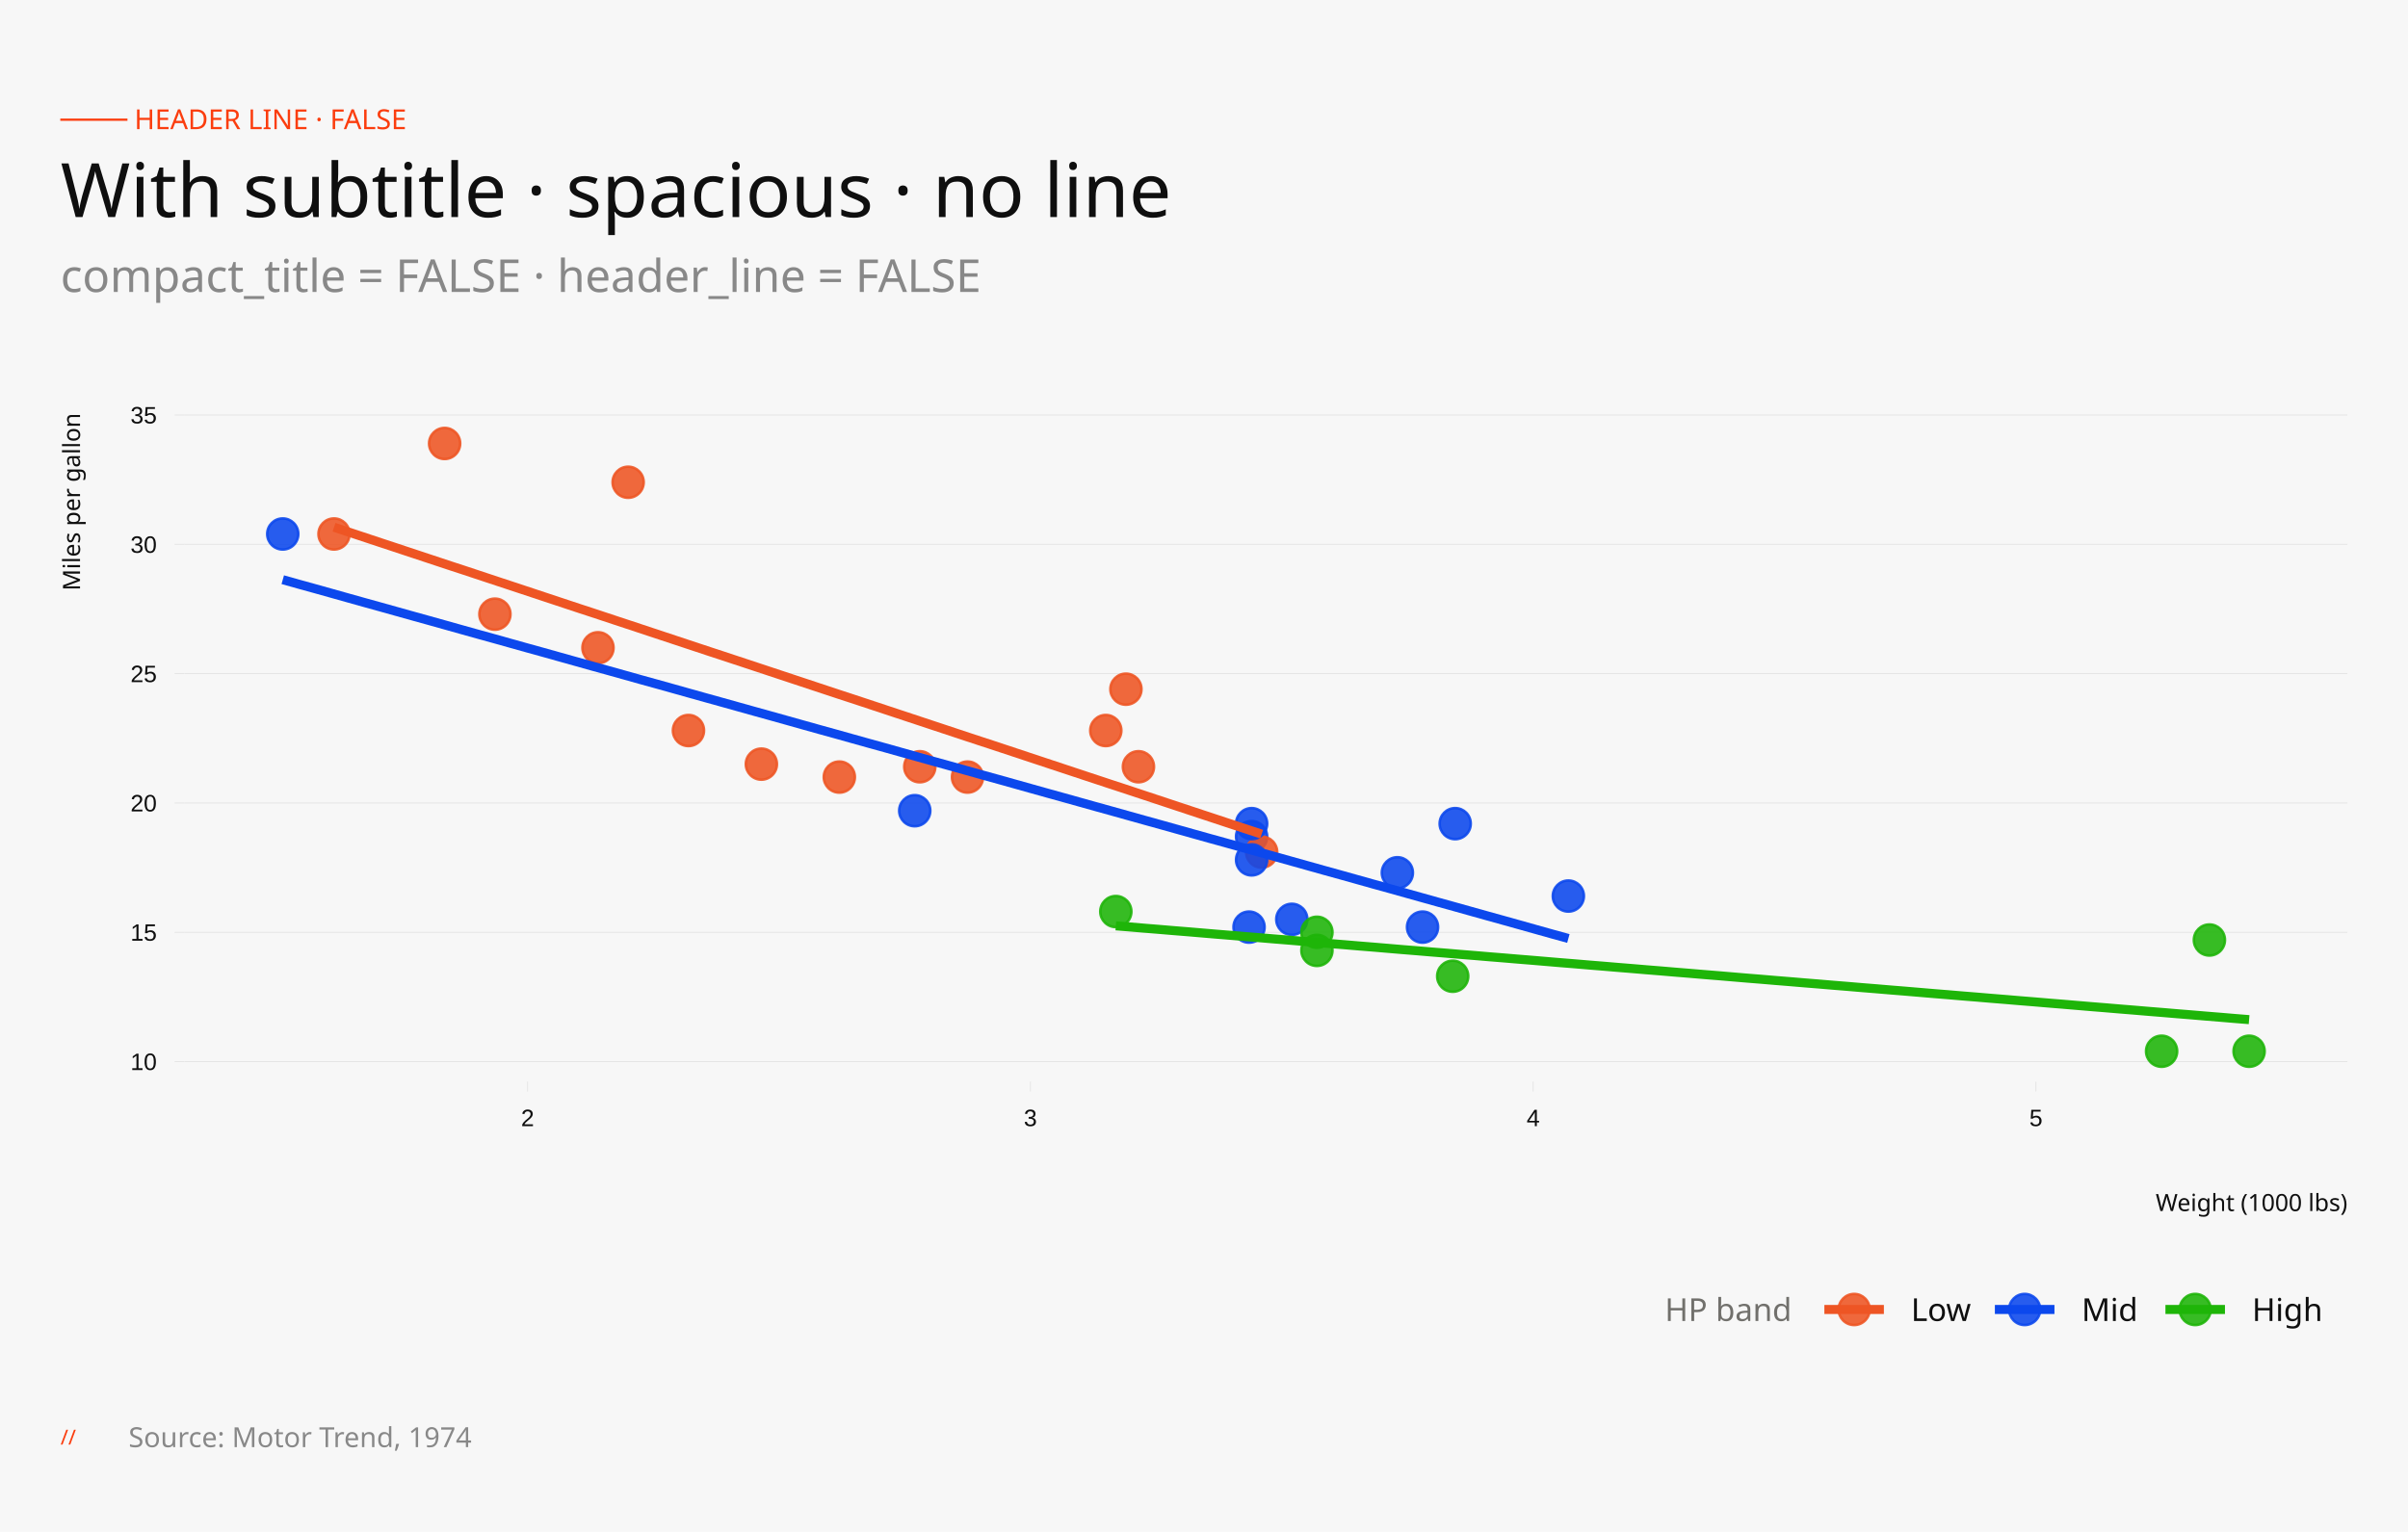
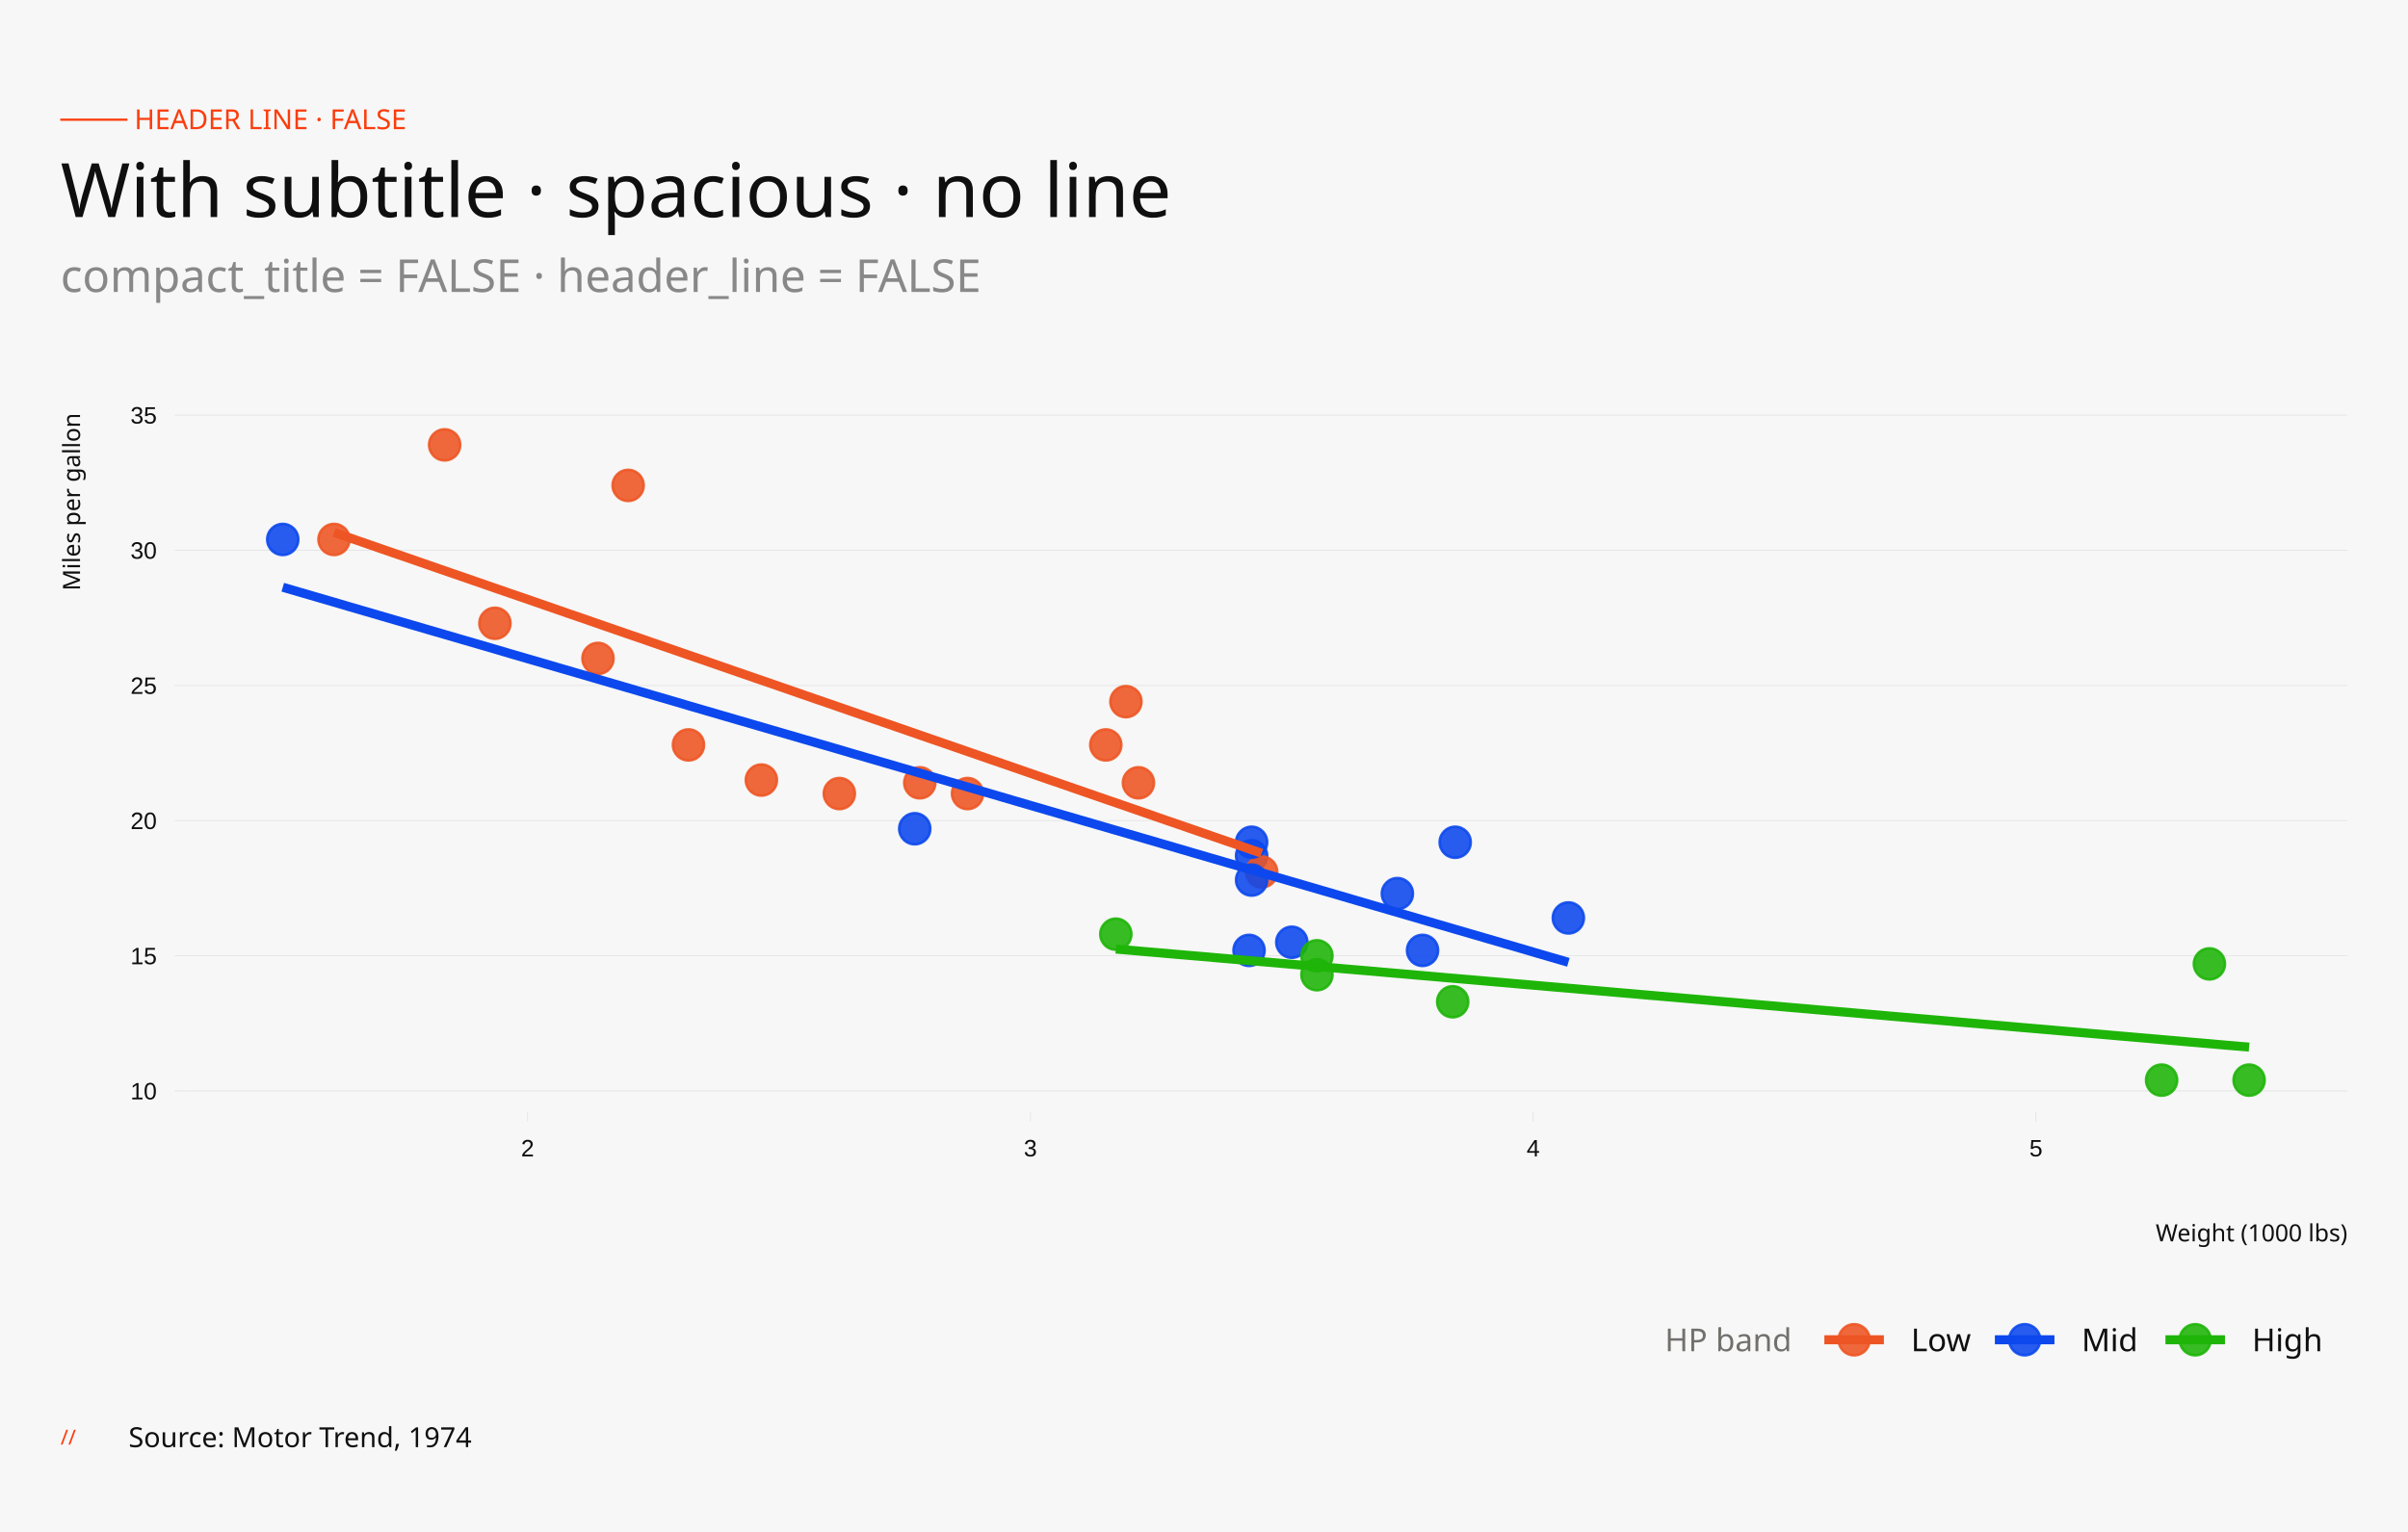
<svg xmlns="http://www.w3.org/2000/svg" width="396.00pt" height="252.00pt" viewBox="0 0 396.00 252.00">
  <g class="svglite">
    <defs>
      <style type="text/css">
    .svglite line, .svglite polyline, .svglite polygon, .svglite path, .svglite rect, .svglite circle {
      fill: none;
      stroke: #000000;
      stroke-linecap: round;
      stroke-linejoin: round;
      stroke-miterlimit: 10.00;
    }
    .svglite text {
      white-space: pre;
    }
    .svglite g.glyphgroup path {
      fill: inherit;
      stroke: none;
    }
  </style>
    </defs>
    <rect width="100%" height="100%" style="stroke: none; fill: none;" />
    <defs>
      <clipPath id="cpMC4wMHwzOTYuMDB8MC4wMHwyNTIuMDA=">
        <rect x="0.00" y="0.00" width="396.00" height="252.00" />
      </clipPath>
    </defs>
    <g clip-path="url(#cpMC4wMHwzOTYuMDB8MC4wMHwyNTIuMDA=)">
      <rect x="0.00" y="0.00" width="396.00" height="252.00" style="stroke-width: 0.63; stroke: none; fill: #F7F7F7;" />
    </g>
    <defs>
-       <clipPath id="cpMzAuMzN8Mzg2LjA0fDY3Ljk1fDE3Ny45Mw==">
-         <rect x="30.33" y="67.95" width="355.71" height="109.97" />
+       <clipPath id="cpMzAuMzN8Mzg2LjA0fDY3Ljk1fDE4Mi45MQ==">
+         <rect x="30.33" y="67.95" width="355.71" height="114.96" />
      </clipPath>
    </defs>
-     <g clip-path="url(#cpMzAuMzN8Mzg2LjA0fDY3Ljk1fDE3Ny45Mw==)">
-       <rect x="30.33" y="67.95" width="355.71" height="109.97" style="stroke-width: 0.63; stroke: none; fill: #F7F7F7;" />
-       <polyline points="30.33,174.63 386.04,174.63 " style="stroke-width: 0.15; stroke: #E4E4E4; stroke-linecap: butt;" />
-       <polyline points="30.33,153.36 386.04,153.36 " style="stroke-width: 0.15; stroke: #E4E4E4; stroke-linecap: butt;" />
-       <polyline points="30.33,132.09 386.04,132.09 " style="stroke-width: 0.15; stroke: #E4E4E4; stroke-linecap: butt;" />
-       <polyline points="30.33,110.81 386.04,110.81 " style="stroke-width: 0.15; stroke: #E4E4E4; stroke-linecap: butt;" />
-       <polyline points="30.33,89.54 386.04,89.54 " style="stroke-width: 0.15; stroke: #E4E4E4; stroke-linecap: butt;" />
-       <polyline points="30.33,68.27 386.04,68.27 " style="stroke-width: 0.15; stroke: #E4E4E4; stroke-linecap: butt;" />
-       <circle cx="138.03" cy="127.83" r="2.56" style="stroke-width: 0.42; stroke: #EE5524; stroke-opacity: 0.88; fill: #EE5524; fill-opacity: 0.88;" />
-       <circle cx="159.11" cy="127.83" r="2.56" style="stroke-width: 0.42; stroke: #EE5524; stroke-opacity: 0.88; fill: #EE5524; fill-opacity: 0.88;" />
-       <circle cx="113.22" cy="120.17" r="2.56" style="stroke-width: 0.42; stroke: #EE5524; stroke-opacity: 0.88; fill: #EE5524; fill-opacity: 0.88;" />
-       <circle cx="187.22" cy="126.13" r="2.56" style="stroke-width: 0.42; stroke: #EE5524; stroke-opacity: 0.88; fill: #EE5524; fill-opacity: 0.88;" />
-       <circle cx="205.83" cy="137.62" r="2.56" style="stroke-width: 0.42; stroke: #0C48ED; stroke-opacity: 0.88; fill: #0C48ED; fill-opacity: 0.88;" />
-       <circle cx="207.48" cy="140.17" r="2.56" style="stroke-width: 0.42; stroke: #EE5524; stroke-opacity: 0.88; fill: #EE5524; fill-opacity: 0.88;" />
-       <circle cx="216.57" cy="156.34" r="2.56" style="stroke-width: 0.42; stroke: #1EB508; stroke-opacity: 0.88; fill: #1EB508; fill-opacity: 0.88;" />
-       <circle cx="185.16" cy="113.37" r="2.56" style="stroke-width: 0.42; stroke: #EE5524; stroke-opacity: 0.88; fill: #EE5524; fill-opacity: 0.88;" />
-       <circle cx="181.85" cy="120.17" r="2.56" style="stroke-width: 0.42; stroke: #EE5524; stroke-opacity: 0.88; fill: #EE5524; fill-opacity: 0.88;" />
-       <circle cx="205.83" cy="135.49" r="2.56" style="stroke-width: 0.42; stroke: #0C48ED; stroke-opacity: 0.88; fill: #0C48ED; fill-opacity: 0.88;" />
-       <circle cx="205.83" cy="141.45" r="2.56" style="stroke-width: 0.42; stroke: #0C48ED; stroke-opacity: 0.88; fill: #0C48ED; fill-opacity: 0.88;" />
-       <circle cx="257.92" cy="147.40" r="2.56" style="stroke-width: 0.42; stroke: #0C48ED; stroke-opacity: 0.88; fill: #0C48ED; fill-opacity: 0.88;" />
-       <circle cx="229.80" cy="143.57" r="2.56" style="stroke-width: 0.42; stroke: #0C48ED; stroke-opacity: 0.88; fill: #0C48ED; fill-opacity: 0.88;" />
-       <circle cx="233.94" cy="152.51" r="2.56" style="stroke-width: 0.42; stroke: #0C48ED; stroke-opacity: 0.88; fill: #0C48ED; fill-opacity: 0.88;" />
-       <circle cx="355.48" cy="172.93" r="2.56" style="stroke-width: 0.42; stroke: #1EB508; stroke-opacity: 0.88; fill: #1EB508; fill-opacity: 0.88;" />
-       <circle cx="369.87" cy="172.93" r="2.56" style="stroke-width: 0.42; stroke: #1EB508; stroke-opacity: 0.88; fill: #1EB508; fill-opacity: 0.88;" />
-       <circle cx="363.34" cy="154.63" r="2.56" style="stroke-width: 0.42; stroke: #1EB508; stroke-opacity: 0.88; fill: #1EB508; fill-opacity: 0.88;" />
-       <circle cx="103.30" cy="79.33" r="2.56" style="stroke-width: 0.42; stroke: #EE5524; stroke-opacity: 0.88; fill: #EE5524; fill-opacity: 0.88;" />
-       <circle cx="54.93" cy="87.84" r="2.56" style="stroke-width: 0.42; stroke: #EE5524; stroke-opacity: 0.88; fill: #EE5524; fill-opacity: 0.88;" />
-       <circle cx="73.12" cy="72.95" r="2.56" style="stroke-width: 0.42; stroke: #EE5524; stroke-opacity: 0.88; fill: #EE5524; fill-opacity: 0.88;" />
-       <circle cx="125.21" cy="125.70" r="2.56" style="stroke-width: 0.42; stroke: #EE5524; stroke-opacity: 0.88; fill: #EE5524; fill-opacity: 0.88;" />
-       <circle cx="212.44" cy="151.23" r="2.56" style="stroke-width: 0.42; stroke: #0C48ED; stroke-opacity: 0.88; fill: #0C48ED; fill-opacity: 0.88;" />
-       <circle cx="205.41" cy="152.51" r="2.56" style="stroke-width: 0.42; stroke: #0C48ED; stroke-opacity: 0.88; fill: #0C48ED; fill-opacity: 0.88;" />
-       <circle cx="238.90" cy="160.59" r="2.56" style="stroke-width: 0.42; stroke: #1EB508; stroke-opacity: 0.88; fill: #1EB508; fill-opacity: 0.88;" />
-       <circle cx="239.31" cy="135.49" r="2.56" style="stroke-width: 0.42; stroke: #0C48ED; stroke-opacity: 0.88; fill: #0C48ED; fill-opacity: 0.88;" />
-       <circle cx="81.39" cy="101.03" r="2.56" style="stroke-width: 0.42; stroke: #EE5524; stroke-opacity: 0.88; fill: #EE5524; fill-opacity: 0.88;" />
-       <circle cx="98.34" cy="106.56" r="2.56" style="stroke-width: 0.42; stroke: #EE5524; stroke-opacity: 0.88; fill: #EE5524; fill-opacity: 0.88;" />
-       <circle cx="46.50" cy="87.84" r="2.56" style="stroke-width: 0.42; stroke: #0C48ED; stroke-opacity: 0.88; fill: #0C48ED; fill-opacity: 0.88;" />
-       <circle cx="183.50" cy="149.95" r="2.56" style="stroke-width: 0.42; stroke: #1EB508; stroke-opacity: 0.88; fill: #1EB508; fill-opacity: 0.88;" />
-       <circle cx="150.43" cy="133.36" r="2.56" style="stroke-width: 0.42; stroke: #0C48ED; stroke-opacity: 0.88; fill: #0C48ED; fill-opacity: 0.88;" />
-       <circle cx="216.57" cy="153.36" r="2.56" style="stroke-width: 0.42; stroke: #1EB508; stroke-opacity: 0.88; fill: #1EB508; fill-opacity: 0.88;" />
-       <circle cx="151.26" cy="126.13" r="2.56" style="stroke-width: 0.42; stroke: #EE5524; stroke-opacity: 0.88; fill: #EE5524; fill-opacity: 0.88;" />
-       <polyline points="54.93,86.73 56.86,87.37 58.79,88.01 60.72,88.65 62.65,89.29 64.59,89.93 66.52,90.57 68.45,91.21 70.38,91.85 72.31,92.49 74.24,93.13 76.17,93.76 78.10,94.40 80.03,95.04 81.96,95.68 83.90,96.32 85.83,96.96 87.76,97.60 89.69,98.24 91.62,98.88 93.55,99.52 95.48,100.16 97.41,100.79 99.34,101.43 101.27,102.07 103.21,102.71 105.14,103.35 107.07,103.99 109.00,104.63 110.93,105.27 112.86,105.91 114.79,106.55 116.72,107.19 118.65,107.82 120.58,108.46 122.52,109.10 124.45,109.74 126.38,110.38 128.31,111.02 130.24,111.66 132.17,112.30 134.10,112.94 136.03,113.58 137.96,114.22 139.89,114.85 141.83,115.49 143.76,116.13 145.69,116.77 147.62,117.41 149.55,118.05 151.48,118.69 153.41,119.33 155.34,119.97 157.27,120.61 159.20,121.25 161.14,121.89 163.07,122.52 165.00,123.16 166.93,123.80 168.86,124.44 170.79,125.08 172.72,125.72 174.65,126.36 176.58,127.00 178.51,127.64 180.45,128.28 182.38,128.92 184.31,129.55 186.24,130.19 188.17,130.83 190.10,131.47 192.03,132.11 193.96,132.75 195.89,133.39 197.82,134.03 199.76,134.67 201.69,135.31 203.62,135.95 205.55,136.58 207.48,137.22 " style="stroke-width: 1.49; stroke: #EE5524; stroke-linecap: butt;" />
-       <polyline points="46.50,95.36 49.17,96.11 51.85,96.85 54.53,97.60 57.20,98.35 59.88,99.10 62.55,99.84 65.23,100.59 67.91,101.34 70.58,102.08 73.26,102.83 75.93,103.58 78.61,104.33 81.29,105.07 83.96,105.82 86.64,106.57 89.32,107.31 91.99,108.06 94.67,108.81 97.34,109.56 100.02,110.30 102.70,111.05 105.37,111.80 108.05,112.54 110.73,113.29 113.40,114.04 116.08,114.79 118.75,115.53 121.43,116.28 124.11,117.03 126.78,117.77 129.46,118.52 132.13,119.27 134.81,120.02 137.49,120.76 140.16,121.51 142.84,122.26 145.52,123.00 148.19,123.75 150.87,124.50 153.54,125.25 156.22,125.99 158.90,126.74 161.57,127.49 164.25,128.23 166.93,128.98 169.60,129.73 172.28,130.48 174.95,131.22 177.63,131.97 180.31,132.72 182.98,133.46 185.66,134.21 188.34,134.96 191.01,135.70 193.69,136.45 196.36,137.20 199.04,137.95 201.72,138.69 204.39,139.44 207.07,140.19 209.74,140.93 212.42,141.68 215.10,142.43 217.77,143.18 220.45,143.92 223.13,144.67 225.80,145.42 228.48,146.16 231.15,146.91 233.83,147.66 236.51,148.41 239.18,149.15 241.86,149.90 244.54,150.65 247.21,151.39 249.89,152.14 252.56,152.89 255.24,153.64 257.92,154.38 " style="stroke-width: 1.49; stroke: #0C48ED; stroke-linecap: butt;" />
-       <polyline points="183.50,152.30 185.86,152.49 188.22,152.69 190.58,152.88 192.94,153.08 195.30,153.27 197.66,153.47 200.02,153.67 202.37,153.86 204.73,154.06 207.09,154.25 209.45,154.45 211.81,154.64 214.17,154.84 216.53,155.03 218.89,155.23 221.25,155.42 223.61,155.62 225.97,155.81 228.32,156.01 230.68,156.21 233.04,156.40 235.40,156.60 237.76,156.79 240.12,156.99 242.48,157.18 244.84,157.38 247.20,157.57 249.56,157.77 251.91,157.96 254.27,158.16 256.63,158.36 258.99,158.55 261.35,158.75 263.71,158.94 266.07,159.14 268.43,159.33 270.79,159.53 273.15,159.72 275.51,159.92 277.86,160.11 280.22,160.31 282.58,160.50 284.94,160.70 287.30,160.90 289.66,161.09 292.02,161.29 294.38,161.48 296.74,161.68 299.10,161.87 301.46,162.07 303.81,162.26 306.17,162.46 308.53,162.65 310.89,162.85 313.25,163.04 315.61,163.24 317.97,163.44 320.33,163.63 322.69,163.83 325.05,164.02 327.41,164.22 329.76,164.41 332.12,164.61 334.48,164.80 336.84,165.00 339.20,165.19 341.56,165.39 343.92,165.59 346.28,165.78 348.64,165.98 351.00,166.17 353.36,166.37 355.71,166.56 358.07,166.76 360.43,166.95 362.79,167.15 365.15,167.34 367.51,167.54 369.87,167.73 " style="stroke-width: 1.49; stroke: #1EB508; stroke-linecap: butt;" />
+     <g clip-path="url(#cpMzAuMzN8Mzg2LjA0fDY3Ljk1fDE4Mi45MQ==)">
+       <rect x="30.33" y="67.95" width="355.71" height="114.96" style="stroke-width: 0.63; stroke: none; fill: #F7F7F7;" />
+       <polyline points="30.33,179.46 386.04,179.46 " style="stroke-width: 0.15; stroke: #E4E4E4; stroke-linecap: butt;" />
+       <polyline points="30.33,157.23 386.04,157.23 " style="stroke-width: 0.15; stroke: #E4E4E4; stroke-linecap: butt;" />
+       <polyline points="30.33,134.99 386.04,134.99 " style="stroke-width: 0.15; stroke: #E4E4E4; stroke-linecap: butt;" />
+       <polyline points="30.33,112.76 386.04,112.76 " style="stroke-width: 0.15; stroke: #E4E4E4; stroke-linecap: butt;" />
+       <polyline points="30.33,90.52 386.04,90.52 " style="stroke-width: 0.15; stroke: #E4E4E4; stroke-linecap: butt;" />
+       <polyline points="30.33,68.29 386.04,68.29 " style="stroke-width: 0.15; stroke: #E4E4E4; stroke-linecap: butt;" />
+       <circle cx="138.03" cy="130.54" r="2.56" style="stroke-width: 0.42; stroke: #EE5524; stroke-opacity: 0.88; fill: #EE5524; fill-opacity: 0.88;" />
+       <circle cx="159.11" cy="130.54" r="2.56" style="stroke-width: 0.42; stroke: #EE5524; stroke-opacity: 0.88; fill: #EE5524; fill-opacity: 0.88;" />
+       <circle cx="113.22" cy="122.54" r="2.56" style="stroke-width: 0.42; stroke: #EE5524; stroke-opacity: 0.88; fill: #EE5524; fill-opacity: 0.88;" />
+       <circle cx="187.22" cy="128.77" r="2.56" style="stroke-width: 0.42; stroke: #EE5524; stroke-opacity: 0.88; fill: #EE5524; fill-opacity: 0.88;" />
+       <circle cx="205.83" cy="140.77" r="2.56" style="stroke-width: 0.42; stroke: #0C48ED; stroke-opacity: 0.88; fill: #0C48ED; fill-opacity: 0.88;" />
+       <circle cx="207.48" cy="143.44" r="2.56" style="stroke-width: 0.42; stroke: #EE5524; stroke-opacity: 0.88; fill: #EE5524; fill-opacity: 0.88;" />
+       <circle cx="216.57" cy="160.34" r="2.56" style="stroke-width: 0.42; stroke: #1EB508; stroke-opacity: 0.88; fill: #1EB508; fill-opacity: 0.88;" />
+       <circle cx="185.16" cy="115.42" r="2.56" style="stroke-width: 0.42; stroke: #EE5524; stroke-opacity: 0.88; fill: #EE5524; fill-opacity: 0.88;" />
+       <circle cx="181.85" cy="122.54" r="2.56" style="stroke-width: 0.42; stroke: #EE5524; stroke-opacity: 0.88; fill: #EE5524; fill-opacity: 0.88;" />
+       <circle cx="205.83" cy="138.55" r="2.56" style="stroke-width: 0.42; stroke: #0C48ED; stroke-opacity: 0.88; fill: #0C48ED; fill-opacity: 0.88;" />
+       <circle cx="205.83" cy="144.77" r="2.56" style="stroke-width: 0.42; stroke: #0C48ED; stroke-opacity: 0.88; fill: #0C48ED; fill-opacity: 0.88;" />
+       <circle cx="257.92" cy="151.00" r="2.56" style="stroke-width: 0.42; stroke: #0C48ED; stroke-opacity: 0.88; fill: #0C48ED; fill-opacity: 0.88;" />
+       <circle cx="229.80" cy="147.00" r="2.56" style="stroke-width: 0.42; stroke: #0C48ED; stroke-opacity: 0.88; fill: #0C48ED; fill-opacity: 0.88;" />
+       <circle cx="233.94" cy="156.34" r="2.56" style="stroke-width: 0.42; stroke: #0C48ED; stroke-opacity: 0.88; fill: #0C48ED; fill-opacity: 0.88;" />
+       <circle cx="355.48" cy="177.68" r="2.56" style="stroke-width: 0.42; stroke: #1EB508; stroke-opacity: 0.88; fill: #1EB508; fill-opacity: 0.88;" />
+       <circle cx="369.87" cy="177.68" r="2.56" style="stroke-width: 0.42; stroke: #1EB508; stroke-opacity: 0.88; fill: #1EB508; fill-opacity: 0.88;" />
+       <circle cx="363.34" cy="158.56" r="2.56" style="stroke-width: 0.42; stroke: #1EB508; stroke-opacity: 0.88; fill: #1EB508; fill-opacity: 0.88;" />
+       <circle cx="103.30" cy="79.85" r="2.56" style="stroke-width: 0.42; stroke: #EE5524; stroke-opacity: 0.88; fill: #EE5524; fill-opacity: 0.88;" />
+       <circle cx="54.93" cy="88.74" r="2.56" style="stroke-width: 0.42; stroke: #EE5524; stroke-opacity: 0.88; fill: #EE5524; fill-opacity: 0.88;" />
+       <circle cx="73.12" cy="73.18" r="2.56" style="stroke-width: 0.42; stroke: #EE5524; stroke-opacity: 0.88; fill: #EE5524; fill-opacity: 0.88;" />
+       <circle cx="125.21" cy="128.32" r="2.56" style="stroke-width: 0.42; stroke: #EE5524; stroke-opacity: 0.88; fill: #EE5524; fill-opacity: 0.88;" />
+       <circle cx="212.44" cy="155.00" r="2.56" style="stroke-width: 0.42; stroke: #0C48ED; stroke-opacity: 0.88; fill: #0C48ED; fill-opacity: 0.88;" />
+       <circle cx="205.41" cy="156.34" r="2.56" style="stroke-width: 0.42; stroke: #0C48ED; stroke-opacity: 0.88; fill: #0C48ED; fill-opacity: 0.88;" />
+       <circle cx="238.90" cy="164.79" r="2.56" style="stroke-width: 0.42; stroke: #1EB508; stroke-opacity: 0.88; fill: #1EB508; fill-opacity: 0.88;" />
+       <circle cx="239.31" cy="138.55" r="2.56" style="stroke-width: 0.42; stroke: #0C48ED; stroke-opacity: 0.88; fill: #0C48ED; fill-opacity: 0.88;" />
+       <circle cx="81.39" cy="102.53" r="2.56" style="stroke-width: 0.42; stroke: #EE5524; stroke-opacity: 0.88; fill: #EE5524; fill-opacity: 0.88;" />
+       <circle cx="98.34" cy="108.31" r="2.56" style="stroke-width: 0.42; stroke: #EE5524; stroke-opacity: 0.88; fill: #EE5524; fill-opacity: 0.88;" />
+       <circle cx="46.50" cy="88.74" r="2.56" style="stroke-width: 0.42; stroke: #0C48ED; stroke-opacity: 0.88; fill: #0C48ED; fill-opacity: 0.88;" />
+       <circle cx="183.50" cy="153.67" r="2.56" style="stroke-width: 0.42; stroke: #1EB508; stroke-opacity: 0.88; fill: #1EB508; fill-opacity: 0.88;" />
+       <circle cx="150.43" cy="136.33" r="2.56" style="stroke-width: 0.42; stroke: #0C48ED; stroke-opacity: 0.88; fill: #0C48ED; fill-opacity: 0.88;" />
+       <circle cx="216.57" cy="157.23" r="2.56" style="stroke-width: 0.42; stroke: #1EB508; stroke-opacity: 0.88; fill: #1EB508; fill-opacity: 0.88;" />
+       <circle cx="151.26" cy="128.77" r="2.56" style="stroke-width: 0.42; stroke: #EE5524; stroke-opacity: 0.88; fill: #EE5524; fill-opacity: 0.88;" />
+       <polyline points="54.93,87.59 56.86,88.25 58.79,88.92 60.72,89.59 62.65,90.26 64.59,90.93 66.52,91.59 68.45,92.26 70.38,92.93 72.31,93.60 74.24,94.27 76.17,94.93 78.10,95.60 80.03,96.27 81.96,96.94 83.90,97.61 85.83,98.27 87.76,98.94 89.69,99.61 91.62,100.28 93.55,100.95 95.48,101.61 97.41,102.28 99.34,102.95 101.27,103.62 103.21,104.29 105.14,104.95 107.07,105.62 109.00,106.29 110.93,106.96 112.86,107.63 114.79,108.29 116.72,108.96 118.65,109.63 120.58,110.30 122.52,110.97 124.45,111.64 126.38,112.30 128.31,112.97 130.24,113.64 132.17,114.31 134.10,114.98 136.03,115.64 137.96,116.31 139.89,116.98 141.83,117.65 143.76,118.32 145.69,118.98 147.62,119.65 149.55,120.32 151.48,120.99 153.41,121.66 155.34,122.32 157.27,122.99 159.20,123.66 161.14,124.33 163.07,125.00 165.00,125.66 166.93,126.33 168.86,127.00 170.79,127.67 172.72,128.34 174.65,129.00 176.58,129.67 178.51,130.34 180.45,131.01 182.38,131.68 184.31,132.34 186.24,133.01 188.17,133.68 190.10,134.35 192.03,135.02 193.96,135.68 195.89,136.35 197.82,137.02 199.76,137.69 201.69,138.36 203.62,139.02 205.55,139.69 207.48,140.36 " style="stroke-width: 1.49; stroke: #EE5524; stroke-linecap: butt;" />
+       <polyline points="46.50,96.60 49.17,97.38 51.85,98.16 54.53,98.94 57.20,99.73 59.88,100.51 62.55,101.29 65.23,102.07 67.91,102.85 70.58,103.63 73.26,104.41 75.93,105.19 78.61,105.97 81.29,106.75 83.96,107.54 86.64,108.32 89.32,109.10 91.99,109.88 94.67,110.66 97.34,111.44 100.02,112.22 102.70,113.00 105.37,113.78 108.05,114.56 110.73,115.34 113.40,116.13 116.08,116.91 118.75,117.69 121.43,118.47 124.11,119.25 126.78,120.03 129.46,120.81 132.13,121.59 134.81,122.37 137.49,123.15 140.16,123.94 142.84,124.72 145.52,125.50 148.19,126.28 150.87,127.06 153.54,127.84 156.22,128.62 158.90,129.40 161.57,130.18 164.25,130.96 166.93,131.75 169.60,132.53 172.28,133.31 174.95,134.09 177.63,134.87 180.31,135.65 182.98,136.43 185.66,137.21 188.34,137.99 191.01,138.77 193.69,139.55 196.36,140.34 199.04,141.12 201.72,141.90 204.39,142.68 207.07,143.46 209.74,144.24 212.42,145.02 215.10,145.80 217.77,146.58 220.45,147.36 223.13,148.15 225.80,148.93 228.48,149.71 231.15,150.49 233.83,151.27 236.51,152.05 239.18,152.83 241.86,153.61 244.54,154.39 247.21,155.17 249.89,155.95 252.56,156.74 255.24,157.52 257.92,158.30 " style="stroke-width: 1.49; stroke: #0C48ED; stroke-linecap: butt;" />
+       <polyline points="183.50,156.12 185.86,156.32 188.22,156.53 190.58,156.73 192.94,156.94 195.30,157.14 197.66,157.34 200.02,157.55 202.37,157.75 204.73,157.96 207.09,158.16 209.45,158.36 211.81,158.57 214.17,158.77 216.53,158.98 218.89,159.18 221.25,159.39 223.61,159.59 225.97,159.79 228.32,160.00 230.68,160.20 233.04,160.41 235.40,160.61 237.76,160.82 240.12,161.02 242.48,161.22 244.84,161.43 247.20,161.63 249.56,161.84 251.91,162.04 254.27,162.25 256.63,162.45 258.99,162.65 261.35,162.86 263.71,163.06 266.07,163.27 268.43,163.47 270.79,163.68 273.15,163.88 275.51,164.08 277.86,164.29 280.22,164.49 282.58,164.70 284.94,164.90 287.30,165.11 289.66,165.31 292.02,165.51 294.38,165.72 296.74,165.92 299.10,166.13 301.46,166.33 303.81,166.53 306.17,166.74 308.53,166.94 310.89,167.15 313.25,167.35 315.61,167.56 317.97,167.76 320.33,167.96 322.69,168.17 325.05,168.37 327.41,168.58 329.76,168.78 332.12,168.99 334.48,169.19 336.84,169.39 339.20,169.60 341.56,169.80 343.92,170.01 346.28,170.21 348.64,170.42 351.00,170.62 353.36,170.82 355.71,171.03 358.07,171.23 360.43,171.44 362.79,171.64 365.15,171.85 367.51,172.05 369.87,172.25 " style="stroke-width: 1.49; stroke: #1EB508; stroke-linecap: butt;" />
    </g>
    <g clip-path="url(#cpMC4wMHwzOTYuMDB8MC4wMHwyNTIuMDA=)">
-       <text x="25.79" y="176.02" text-anchor="end" style="font-size: 3.90px;fill: #0F0F0F; font-family: &quot;Arial&quot;;" textLength="4.31px" lengthAdjust="spacingAndGlyphs">10</text>
-       <text x="25.79" y="154.75" text-anchor="end" style="font-size: 3.90px;fill: #0F0F0F; font-family: &quot;Arial&quot;;" textLength="4.31px" lengthAdjust="spacingAndGlyphs">15</text>
-       <text x="25.79" y="133.48" text-anchor="end" style="font-size: 3.90px;fill: #0F0F0F; font-family: &quot;Arial&quot;;" textLength="4.31px" lengthAdjust="spacingAndGlyphs">20</text>
-       <text x="25.79" y="112.21" text-anchor="end" style="font-size: 3.90px;fill: #0F0F0F; font-family: &quot;Arial&quot;;" textLength="4.31px" lengthAdjust="spacingAndGlyphs">25</text>
-       <text x="25.79" y="90.94" text-anchor="end" style="font-size: 3.90px;fill: #0F0F0F; font-family: &quot;Arial&quot;;" textLength="4.31px" lengthAdjust="spacingAndGlyphs">30</text>
-       <text x="25.79" y="69.66" text-anchor="end" style="font-size: 3.90px;fill: #0F0F0F; font-family: &quot;Arial&quot;;" textLength="4.31px" lengthAdjust="spacingAndGlyphs">35</text>
-       <polyline points="28.71,174.63 30.33,174.63 " style="stroke-width: 0.15; stroke: #E4E4E4; stroke-linecap: butt;" />
-       <polyline points="28.71,153.36 30.33,153.36 " style="stroke-width: 0.15; stroke: #E4E4E4; stroke-linecap: butt;" />
-       <polyline points="28.71,132.09 30.33,132.09 " style="stroke-width: 0.15; stroke: #E4E4E4; stroke-linecap: butt;" />
-       <polyline points="28.71,110.81 30.33,110.81 " style="stroke-width: 0.15; stroke: #E4E4E4; stroke-linecap: butt;" />
-       <polyline points="28.71,89.54 30.33,89.54 " style="stroke-width: 0.15; stroke: #E4E4E4; stroke-linecap: butt;" />
-       <polyline points="28.71,68.27 30.33,68.27 " style="stroke-width: 0.15; stroke: #E4E4E4; stroke-linecap: butt;" />
-       <polyline points="86.76,179.55 86.76,177.93 " style="stroke-width: 0.15; stroke: #E4E4E4; stroke-linecap: butt;" />
-       <polyline points="169.45,179.55 169.45,177.93 " style="stroke-width: 0.15; stroke: #E4E4E4; stroke-linecap: butt;" />
-       <polyline points="252.13,179.55 252.13,177.93 " style="stroke-width: 0.15; stroke: #E4E4E4; stroke-linecap: butt;" />
-       <polyline points="334.81,179.55 334.81,177.93 " style="stroke-width: 0.15; stroke: #E4E4E4; stroke-linecap: butt;" />
-       <text x="86.76" y="185.25" text-anchor="middle" style="font-size: 3.90px;fill: #0F0F0F; font-family: &quot;Arial&quot;;" textLength="2.16px" lengthAdjust="spacingAndGlyphs">2</text>
-       <text x="169.45" y="185.25" text-anchor="middle" style="font-size: 3.90px;fill: #0F0F0F; font-family: &quot;Arial&quot;;" textLength="2.16px" lengthAdjust="spacingAndGlyphs">3</text>
-       <text x="252.13" y="185.25" text-anchor="middle" style="font-size: 3.90px;fill: #0F0F0F; font-family: &quot;Arial&quot;;" textLength="2.16px" lengthAdjust="spacingAndGlyphs">4</text>
-       <text x="334.81" y="185.25" text-anchor="middle" style="font-size: 3.90px;fill: #0F0F0F; font-family: &quot;Arial&quot;;" textLength="2.16px" lengthAdjust="spacingAndGlyphs">5</text>
-       <text x="386.04" y="199.22" text-anchor="end" style="font-size: 3.90px; font-weight: 100;fill: #0F0F0F; font-family: &quot;JetBrains Mono&quot;;" textLength="39.58px" lengthAdjust="spacingAndGlyphs">Weight (1000 lbs)</text>
+       <text x="25.79" y="180.85" text-anchor="end" style="font-size: 3.90px;fill: #0F0F0F; font-family: &quot;Arial&quot;;" textLength="4.31px" lengthAdjust="spacingAndGlyphs">10</text>
+       <text x="25.79" y="158.62" text-anchor="end" style="font-size: 3.90px;fill: #0F0F0F; font-family: &quot;Arial&quot;;" textLength="4.31px" lengthAdjust="spacingAndGlyphs">15</text>
+       <text x="25.79" y="136.38" text-anchor="end" style="font-size: 3.90px;fill: #0F0F0F; font-family: &quot;Arial&quot;;" textLength="4.31px" lengthAdjust="spacingAndGlyphs">20</text>
+       <text x="25.79" y="114.15" text-anchor="end" style="font-size: 3.90px;fill: #0F0F0F; font-family: &quot;Arial&quot;;" textLength="4.31px" lengthAdjust="spacingAndGlyphs">25</text>
+       <text x="25.79" y="91.91" text-anchor="end" style="font-size: 3.90px;fill: #0F0F0F; font-family: &quot;Arial&quot;;" textLength="4.31px" lengthAdjust="spacingAndGlyphs">30</text>
+       <text x="25.79" y="69.68" text-anchor="end" style="font-size: 3.90px;fill: #0F0F0F; font-family: &quot;Arial&quot;;" textLength="4.31px" lengthAdjust="spacingAndGlyphs">35</text>
+       <polyline points="28.71,179.46 30.33,179.46 " style="stroke-width: 0.15; stroke: #E4E4E4; stroke-linecap: butt;" />
+       <polyline points="28.71,157.23 30.33,157.23 " style="stroke-width: 0.15; stroke: #E4E4E4; stroke-linecap: butt;" />
+       <polyline points="28.71,134.99 30.33,134.99 " style="stroke-width: 0.15; stroke: #E4E4E4; stroke-linecap: butt;" />
+       <polyline points="28.71,112.76 30.33,112.76 " style="stroke-width: 0.15; stroke: #E4E4E4; stroke-linecap: butt;" />
+       <polyline points="28.71,90.52 30.33,90.52 " style="stroke-width: 0.15; stroke: #E4E4E4; stroke-linecap: butt;" />
+       <polyline points="28.71,68.29 30.33,68.29 " style="stroke-width: 0.15; stroke: #E4E4E4; stroke-linecap: butt;" />
+       <polyline points="86.76,184.53 86.76,182.91 " style="stroke-width: 0.15; stroke: #E4E4E4; stroke-linecap: butt;" />
+       <polyline points="169.45,184.53 169.45,182.91 " style="stroke-width: 0.15; stroke: #E4E4E4; stroke-linecap: butt;" />
+       <polyline points="252.13,184.53 252.13,182.91 " style="stroke-width: 0.15; stroke: #E4E4E4; stroke-linecap: butt;" />
+       <polyline points="334.81,184.53 334.81,182.91 " style="stroke-width: 0.15; stroke: #E4E4E4; stroke-linecap: butt;" />
+       <text x="86.76" y="190.23" text-anchor="middle" style="font-size: 3.90px;fill: #0F0F0F; font-family: &quot;Arial&quot;;" textLength="2.16px" lengthAdjust="spacingAndGlyphs">2</text>
+       <text x="169.45" y="190.23" text-anchor="middle" style="font-size: 3.90px;fill: #0F0F0F; font-family: &quot;Arial&quot;;" textLength="2.16px" lengthAdjust="spacingAndGlyphs">3</text>
+       <text x="252.13" y="190.23" text-anchor="middle" style="font-size: 3.90px;fill: #0F0F0F; font-family: &quot;Arial&quot;;" textLength="2.16px" lengthAdjust="spacingAndGlyphs">4</text>
+       <text x="334.81" y="190.23" text-anchor="middle" style="font-size: 3.90px;fill: #0F0F0F; font-family: &quot;Arial&quot;;" textLength="2.16px" lengthAdjust="spacingAndGlyphs">5</text>
+       <text x="386.04" y="204.20" text-anchor="end" style="font-size: 3.90px; font-weight: 100;fill: #0F0F0F; font-family: &quot;JetBrains Mono&quot;;" textLength="39.58px" lengthAdjust="spacingAndGlyphs">Weight (1000 lbs)</text>
      <text transform="translate(13.16,67.95) rotate(-90)" text-anchor="end" style="font-size: 3.90px; font-weight: 100;fill: #0F0F0F; font-family: &quot;JetBrains Mono&quot;;" textLength="37.25px" lengthAdjust="spacingAndGlyphs">Miles per gallon</text>
-       <rect x="270.56" y="206.05" width="115.48" height="18.72" style="stroke-width: 0.75; stroke: none;" />
-       <rect x="270.56" y="206.05" width="115.48" height="18.72" style="stroke-width: 0.63; stroke: none; fill: #F7F7F7;" />
-       <text x="273.79" y="217.30" style="font-size: 5.20px;fill: #71706C; font-family: &quot;JetBrains Mono&quot;;" textLength="21.77px" lengthAdjust="spacingAndGlyphs">HP band</text>
-       <rect x="298.80" y="209.29" width="12.24" height="12.24" style="stroke-width: 0.63; stroke: none; fill: #F7F7F7;" />
-       <circle cx="304.92" cy="215.41" r="2.56" style="stroke-width: 0.42; stroke: #EE5524; stroke-opacity: 0.88; fill: #EE5524; fill-opacity: 0.88;" />
-       <line x1="300.02" y1="215.41" x2="309.81" y2="215.41" style="stroke-width: 1.49; stroke: #EE5524; stroke-linecap: butt;" />
-       <rect x="326.84" y="209.29" width="12.24" height="12.24" style="stroke-width: 0.63; stroke: none; fill: #F7F7F7;" />
-       <circle cx="332.96" cy="215.41" r="2.56" style="stroke-width: 0.42; stroke: #0C48ED; stroke-opacity: 0.88; fill: #0C48ED; fill-opacity: 0.88;" />
-       <line x1="328.06" y1="215.41" x2="337.86" y2="215.41" style="stroke-width: 1.49; stroke: #0C48ED; stroke-linecap: butt;" />
-       <rect x="354.88" y="209.29" width="12.24" height="12.24" style="stroke-width: 0.63; stroke: none; fill: #F7F7F7;" />
-       <circle cx="361.00" cy="215.41" r="2.56" style="stroke-width: 0.42; stroke: #1EB508; stroke-opacity: 0.88; fill: #1EB508; fill-opacity: 0.88;" />
-       <line x1="356.11" y1="215.41" x2="365.90" y2="215.41" style="stroke-width: 1.49; stroke: #1EB508; stroke-linecap: butt;" />
-       <text x="314.27" y="217.30" style="font-size: 5.20px;fill: #0F0F0F; font-family: &quot;JetBrains Mono&quot;;" textLength="9.33px" lengthAdjust="spacingAndGlyphs">Low</text>
-       <text x="342.32" y="217.30" style="font-size: 5.20px;fill: #0F0F0F; font-family: &quot;JetBrains Mono&quot;;" textLength="9.33px" lengthAdjust="spacingAndGlyphs">Mid</text>
-       <text x="370.36" y="217.30" style="font-size: 5.20px;fill: #0F0F0F; font-family: &quot;JetBrains Mono&quot;;" textLength="12.44px" lengthAdjust="spacingAndGlyphs">High</text>
+       <rect x="270.56" y="211.03" width="115.48" height="18.72" style="stroke-width: 0.75; stroke: none;" />
+       <rect x="270.56" y="211.03" width="115.48" height="18.72" style="stroke-width: 0.63; stroke: none; fill: #F7F7F7;" />
+       <text x="273.79" y="222.28" style="font-size: 5.20px;fill: #71706C; font-family: &quot;JetBrains Mono&quot;;" textLength="21.77px" lengthAdjust="spacingAndGlyphs">HP band</text>
+       <rect x="298.80" y="214.27" width="12.24" height="12.24" style="stroke-width: 0.63; stroke: none; fill: #F7F7F7;" />
+       <circle cx="304.92" cy="220.39" r="2.56" style="stroke-width: 0.42; stroke: #EE5524; stroke-opacity: 0.88; fill: #EE5524; fill-opacity: 0.88;" />
+       <line x1="300.02" y1="220.39" x2="309.81" y2="220.39" style="stroke-width: 1.49; stroke: #EE5524; stroke-linecap: butt;" />
+       <rect x="326.84" y="214.27" width="12.24" height="12.24" style="stroke-width: 0.63; stroke: none; fill: #F7F7F7;" />
+       <circle cx="332.96" cy="220.39" r="2.56" style="stroke-width: 0.42; stroke: #0C48ED; stroke-opacity: 0.88; fill: #0C48ED; fill-opacity: 0.88;" />
+       <line x1="328.06" y1="220.39" x2="337.86" y2="220.39" style="stroke-width: 1.49; stroke: #0C48ED; stroke-linecap: butt;" />
+       <rect x="354.88" y="214.27" width="12.24" height="12.24" style="stroke-width: 0.63; stroke: none; fill: #F7F7F7;" />
+       <circle cx="361.00" cy="220.39" r="2.56" style="stroke-width: 0.42; stroke: #1EB508; stroke-opacity: 0.88; fill: #1EB508; fill-opacity: 0.88;" />
+       <line x1="356.11" y1="220.39" x2="365.90" y2="220.39" style="stroke-width: 1.49; stroke: #1EB508; stroke-linecap: butt;" />
+       <text x="314.27" y="222.28" style="font-size: 5.20px;fill: #0F0F0F; font-family: &quot;JetBrains Mono&quot;;" textLength="9.33px" lengthAdjust="spacingAndGlyphs">Low</text>
+       <text x="342.32" y="222.28" style="font-size: 5.20px;fill: #0F0F0F; font-family: &quot;JetBrains Mono&quot;;" textLength="9.33px" lengthAdjust="spacingAndGlyphs">Mid</text>
+       <text x="370.36" y="222.28" style="font-size: 5.20px;fill: #0F0F0F; font-family: &quot;JetBrains Mono&quot;;" textLength="12.44px" lengthAdjust="spacingAndGlyphs">High</text>
      <text x="9.96" y="48.03" style="font-size: 7.47px;fill: #888888; font-family: &quot;Satoshi&quot;;" textLength="152.09px" lengthAdjust="spacingAndGlyphs">compact_title = FALSE  ·  header_line = FALSE</text>
      <text x="9.96" y="35.70" style="font-size: 12.35px;fill: #0F0F0F; font-family: &quot;Archivo&quot;;" textLength="171.16px" lengthAdjust="spacingAndGlyphs">With subtitle · spacious · no line</text>
      <text x="9.96" y="21.25" style="font-size: 4.55px;fill: #FB3D0E; font-family: &quot;JetBrains Mono&quot;;" textLength="65.62px" lengthAdjust="spacingAndGlyphs">──── HEADER LINE · FALSE</text>
      <text x="9.96" y="237.63" style="font-size: 3.41px; font-weight: 100;fill: #FB3D0E; font-family: &quot;JetBrains Mono&quot;;" textLength="8.19px" lengthAdjust="spacingAndGlyphs">//  </text>
-       <text x="21.14" y="238.05" style="font-size: 4.55px; font-weight: 100;fill: #888888; font-family: &quot;JetBrains Mono&quot;;" textLength="68.36px" lengthAdjust="spacingAndGlyphs">Source: Motor Trend, 1974</text>
+       <text x="21.14" y="238.05" style="font-size: 4.55px; font-weight: 100;fill: #0F0F0F; font-family: &quot;JetBrains Mono&quot;;" textLength="68.36px" lengthAdjust="spacingAndGlyphs">Source: Motor Trend, 1974</text>
    </g>
  </g>
</svg>
